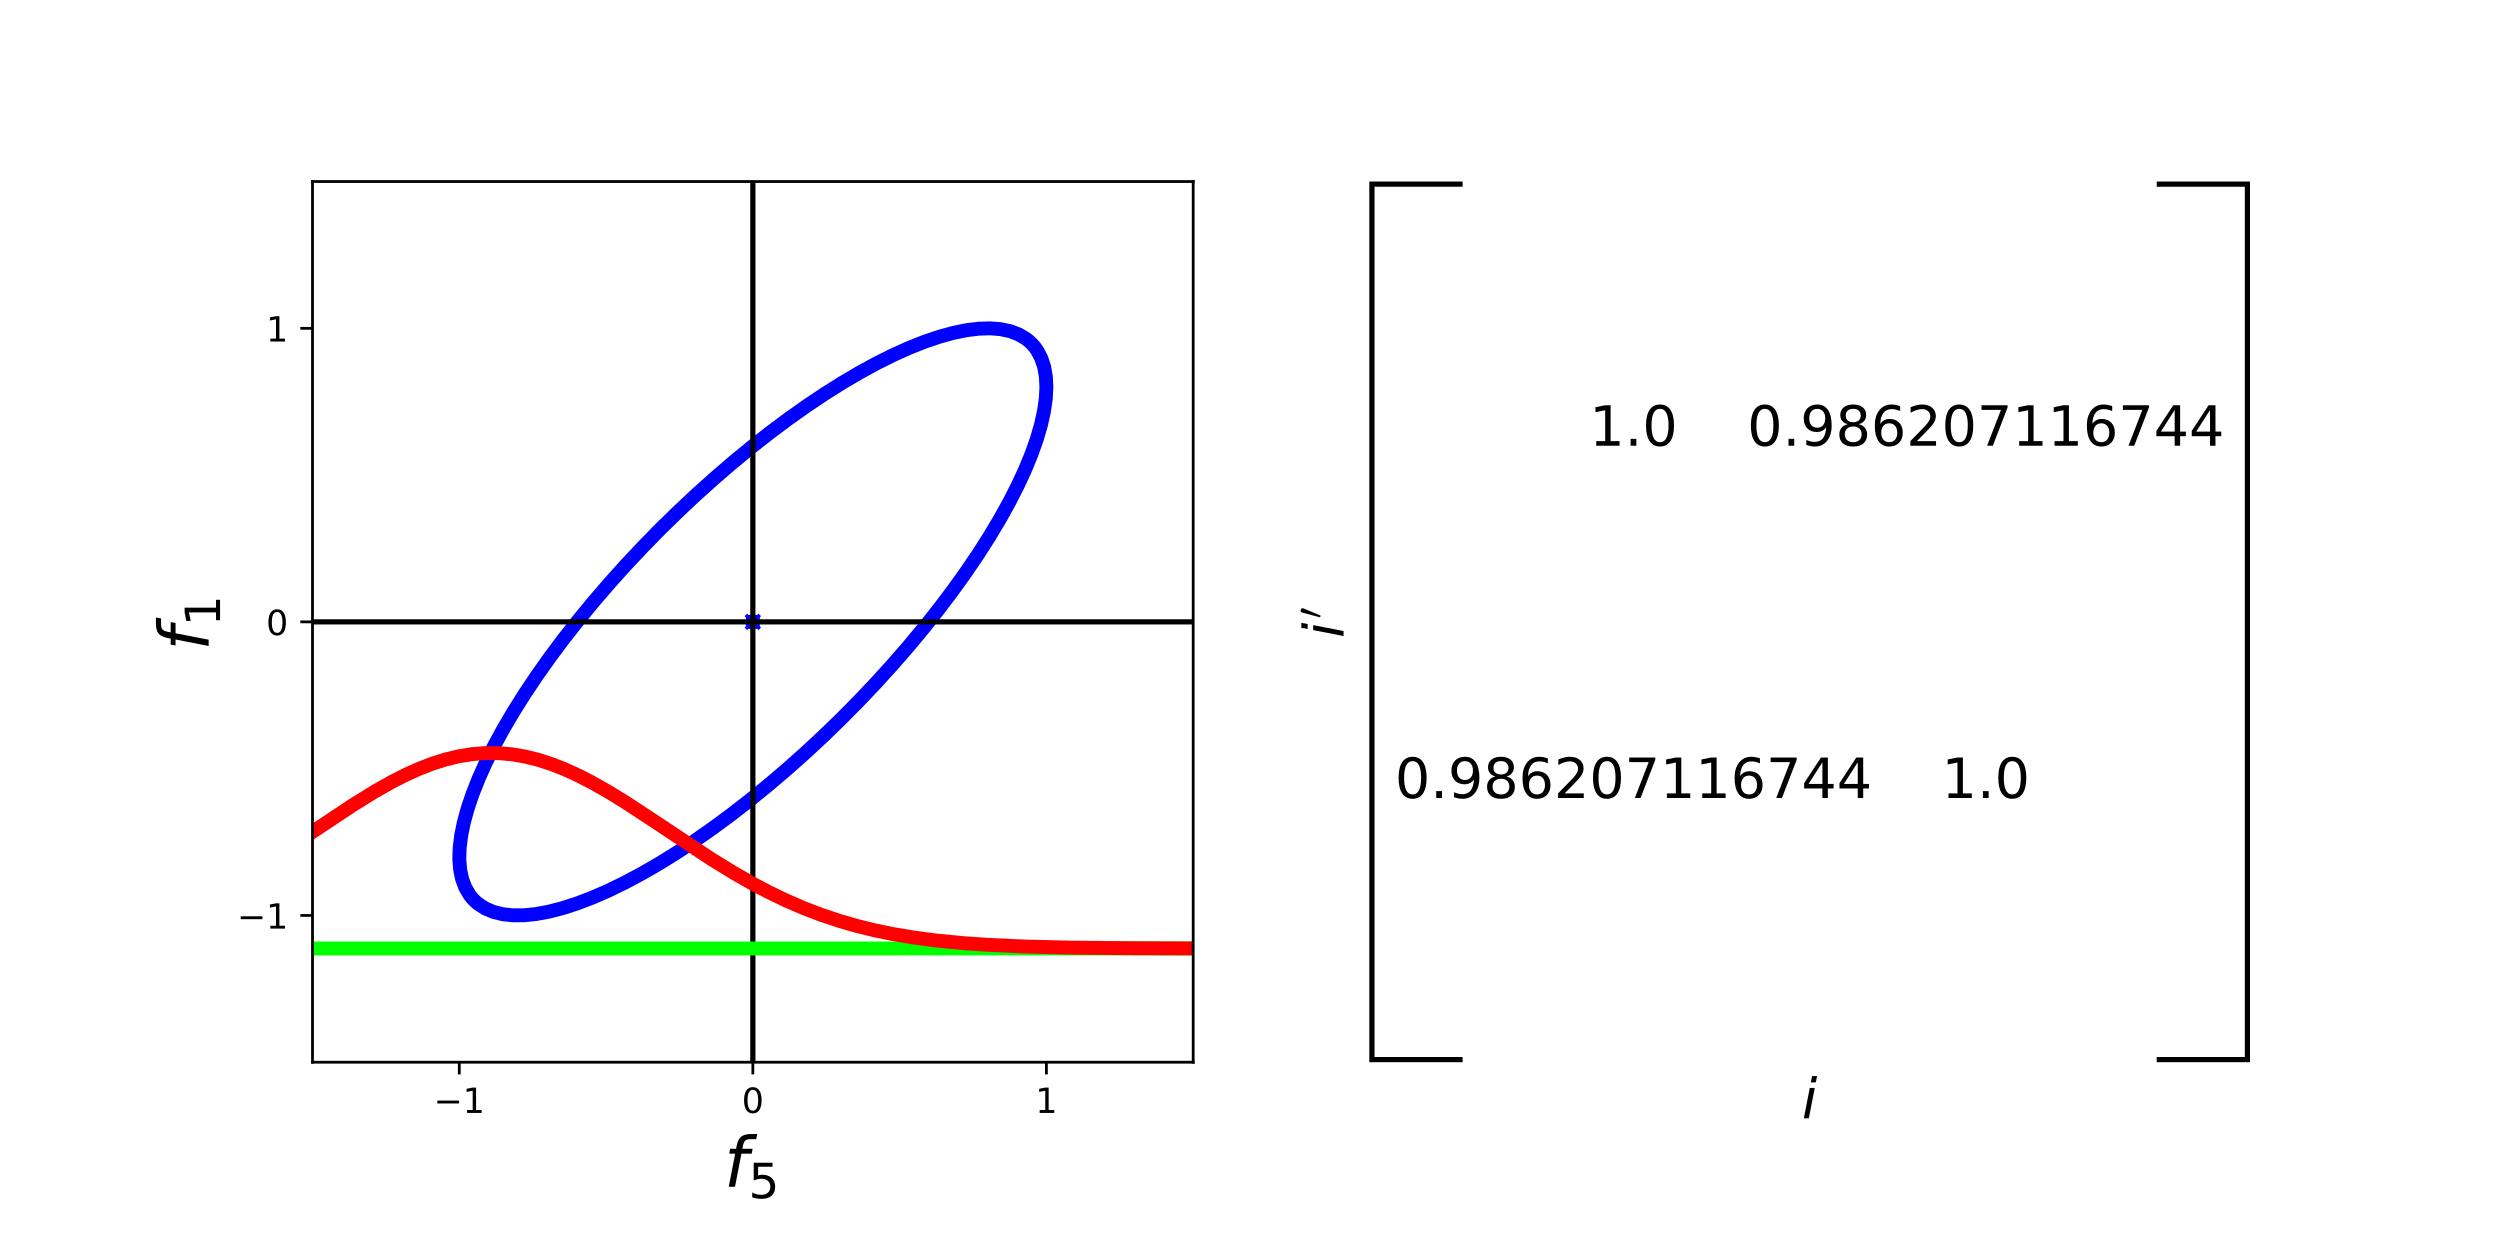
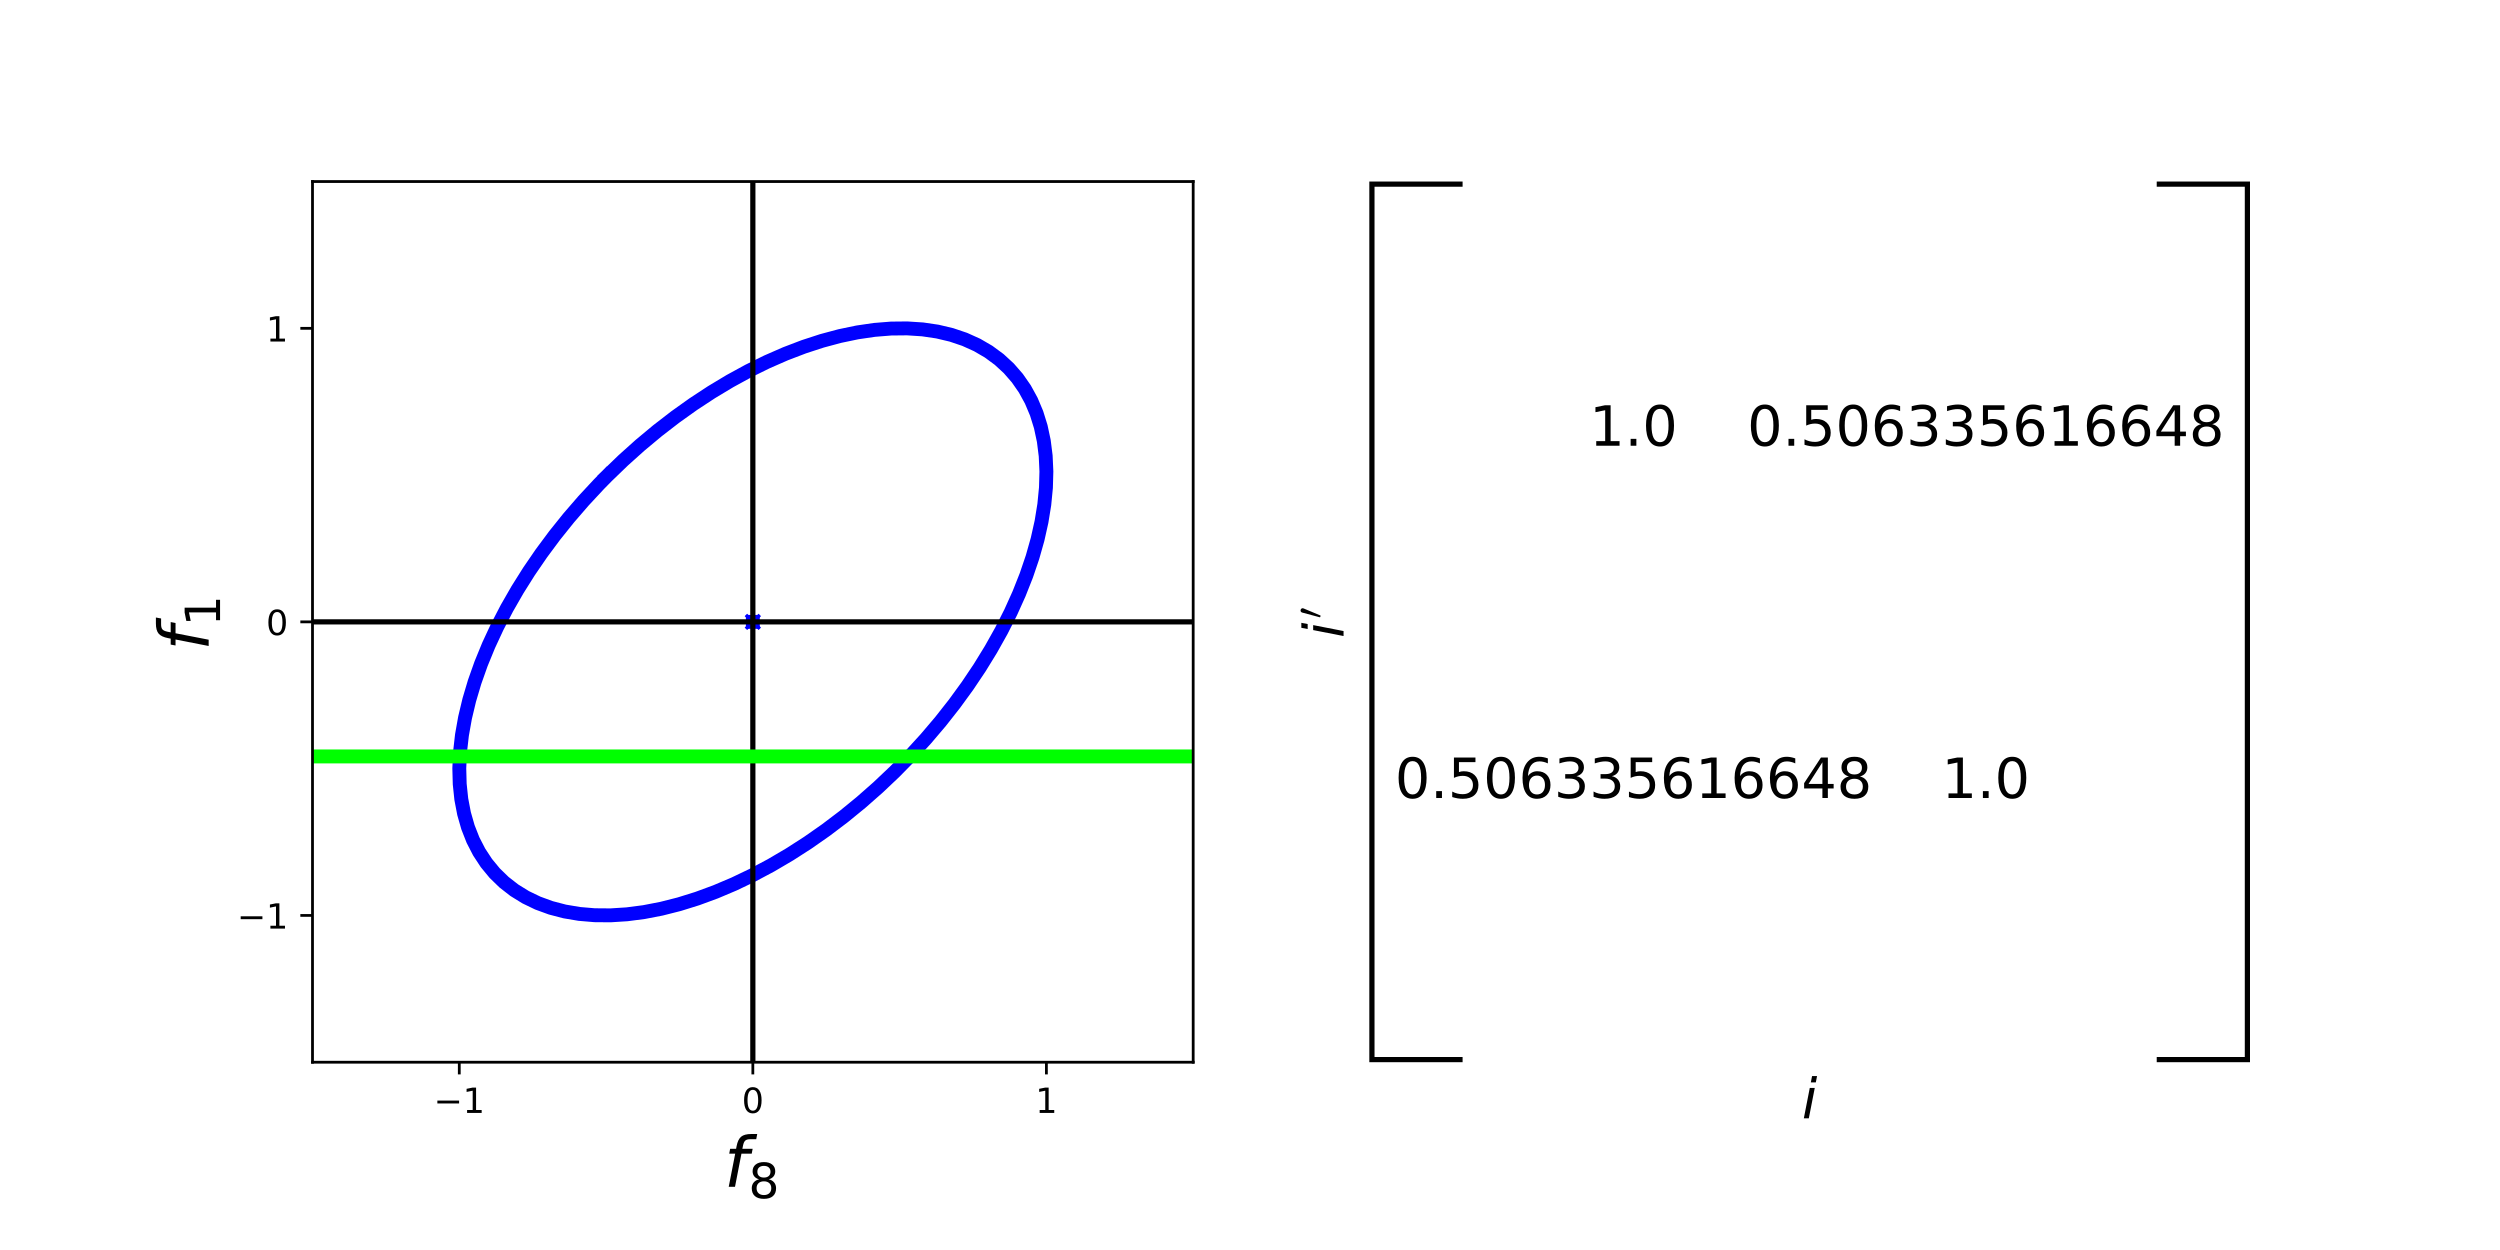
<svg xmlns="http://www.w3.org/2000/svg" xmlns:xlink="http://www.w3.org/1999/xlink" height="360pt" version="1.1" viewBox="0 0 720 360" width="720pt">
  <defs>
    <style type="text/css">
*{stroke-linecap:butt;stroke-linejoin:round;}
  </style>
  </defs>
  <g id="figure_1">
    <g id="patch_1">
      <path d="M 0 360  L 720 360  L 720 0  L 0 0  z " style="fill:none;" />
    </g>
    <g id="axes_1">
      <g id="patch_2">
        <path d="M 90 305.918  L 343.636 305.918  L 343.636 52.282  L 90 52.282  z " style="fill:none;" />
      </g>
      <g id="matplotlib.axis_1">
        <g id="xtick_1">
          <g id="line2d_1">
            <defs>
-               <path d="M 0 0  L 0 3.5  " id="mcaca46b3a8" style="stroke:#000000;stroke-width:0.8;" />
-             </defs>
-             <g>
-               <use style="stroke:#000000;stroke-width:0.8;" x="132.273" xlink:href="#mcaca46b3a8" y="305.918" />
+               <path d="M 0 0  L 0 3.5  " id="m201ad839dd" style="stroke:#000000;stroke-width:0.8;" />
+             </defs>
+             <g>
+               <use style="stroke:#000000;stroke-width:0.8;" x="132.273" xlink:href="#m201ad839dd" y="305.918" />
            </g>
          </g>
          <g id="text_1">
            <defs>
              <path d="M 10.594 35.5  L 73.188 35.5  L 73.188 27.203  L 10.594 27.203  z " id="DejaVuSans-2212" />
              <path d="M 12.406 8.297  L 28.516 8.297  L 28.516 63.922  L 10.984 60.406  L 10.984 69.391  L 28.422 72.906  L 38.281 72.906  L 38.281 8.297  L 54.391 8.297  L 54.391 0  L 12.406 0  z " id="DejaVuSans-31" />
            </defs>
            <g transform="translate(124.9016 320.5166)scale(0.1 -0.1)">
              <use xlink:href="#DejaVuSans-2212" />
              <use x="83.789" xlink:href="#DejaVuSans-31" />
            </g>
          </g>
        </g>
        <g id="xtick_2">
          <g id="line2d_2">
            <g>
-               <use style="stroke:#000000;stroke-width:0.8;" x="216.818" xlink:href="#mcaca46b3a8" y="305.918" />
+               <use style="stroke:#000000;stroke-width:0.8;" x="216.818" xlink:href="#m201ad839dd" y="305.918" />
            </g>
          </g>
          <g id="text_2">
            <defs>
              <path d="M 31.781 66.406  Q 24.172 66.406 20.328 58.906  Q 16.5 51.422 16.5 36.375  Q 16.5 21.391 20.328 13.891  Q 24.172 6.391 31.781 6.391  Q 39.453 6.391 43.281 13.891  Q 47.125 21.391 47.125 36.375  Q 47.125 51.422 43.281 58.906  Q 39.453 66.406 31.781 66.406  z M 31.781 74.219  Q 44.047 74.219 50.516 64.516  Q 56.984 54.828 56.984 36.375  Q 56.984 17.969 50.516 8.266  Q 44.047 -1.422 31.781 -1.422  Q 19.531 -1.422 13.062 8.266  Q 6.594 17.969 6.594 36.375  Q 6.594 54.828 13.062 64.516  Q 19.531 74.219 31.781 74.219  z " id="DejaVuSans-30" />
            </defs>
            <g transform="translate(213.6369 320.5166)scale(0.1 -0.1)">
              <use xlink:href="#DejaVuSans-30" />
            </g>
          </g>
        </g>
        <g id="xtick_3">
          <g id="line2d_3">
            <g>
-               <use style="stroke:#000000;stroke-width:0.8;" x="301.364" xlink:href="#mcaca46b3a8" y="305.918" />
+               <use style="stroke:#000000;stroke-width:0.8;" x="301.364" xlink:href="#m201ad839dd" y="305.918" />
            </g>
          </g>
          <g id="text_3">
            <g transform="translate(298.1824 320.5166)scale(0.1 -0.1)">
              <use xlink:href="#DejaVuSans-31" />
            </g>
          </g>
        </g>
        <g id="text_4">
          <defs>
            <path d="M 47.797 75.984  L 46.391 68.5  L 37.797 68.5  Q 32.906 68.5 30.688 66.578  Q 28.469 64.656 27.391 59.516  L 26.422 54.688  L 41.219 54.688  L 39.891 47.703  L 25.094 47.703  L 15.828 0  L 6.781 0  L 16.109 47.703  L 7.516 47.703  L 8.797 54.688  L 17.391 54.688  L 18.109 58.5  Q 19.969 68.172 24.625 72.078  Q 29.297 75.984 39.312 75.984  z " id="DejaVuSans-Oblique-66" />
-             <path d="M 10.797 72.906  L 49.516 72.906  L 49.516 64.594  L 19.828 64.594  L 19.828 46.734  Q 21.969 47.469 24.109 47.828  Q 26.266 48.188 28.422 48.188  Q 40.625 48.188 47.75 41.5  Q 54.891 34.812 54.891 23.391  Q 54.891 11.625 47.562 5.094  Q 40.234 -1.422 26.906 -1.422  Q 22.312 -1.422 17.547 -0.641  Q 12.797 0.141 7.719 1.703  L 7.719 11.625  Q 12.109 9.234 16.797 8.062  Q 21.484 6.891 26.703 6.891  Q 35.156 6.891 40.078 11.328  Q 45.016 15.766 45.016 23.391  Q 45.016 31 40.078 35.438  Q 35.156 39.891 26.703 39.891  Q 22.75 39.891 18.812 39.016  Q 14.891 38.141 10.797 36.281  z " id="DejaVuSans-35" />
+             <path d="M 31.781 34.625  Q 24.75 34.625 20.719 30.859  Q 16.703 27.094 16.703 20.516  Q 16.703 13.922 20.719 10.156  Q 24.75 6.391 31.781 6.391  Q 38.812 6.391 42.859 10.172  Q 46.922 13.969 46.922 20.516  Q 46.922 27.094 42.891 30.859  Q 38.875 34.625 31.781 34.625  z M 21.922 38.812  Q 15.578 40.375 12.031 44.719  Q 8.5 49.078 8.5 55.328  Q 8.5 64.062 14.719 69.141  Q 20.953 74.219 31.781 74.219  Q 42.672 74.219 48.875 69.141  Q 55.078 64.062 55.078 55.328  Q 55.078 49.078 51.531 44.719  Q 48 40.375 41.703 38.812  Q 48.828 37.156 52.797 32.312  Q 56.781 27.484 56.781 20.516  Q 56.781 9.906 50.312 4.234  Q 43.844 -1.422 31.781 -1.422  Q 19.734 -1.422 13.25 4.234  Q 6.781 9.906 6.781 20.516  Q 6.781 27.484 10.781 32.312  Q 14.797 37.156 21.922 38.812  z M 18.312 54.391  Q 18.312 48.734 21.844 45.562  Q 25.391 42.391 31.781 42.391  Q 38.141 42.391 41.719 45.562  Q 45.312 48.734 45.312 54.391  Q 45.312 60.062 41.719 63.234  Q 38.141 66.406 31.781 66.406  Q 25.391 66.406 21.844 63.234  Q 18.312 60.062 18.312 54.391  z " id="DejaVuSans-38" />
          </defs>
          <g transform="translate(208.5182 341.7932)scale(0.2 -0.2)">
            <use transform="translate(0 0.015625)" xlink:href="#DejaVuSans-Oblique-66" />
-             <use transform="translate(35.20508 -16.39062)scale(0.7)" xlink:href="#DejaVuSans-35" />
+             <use transform="translate(35.20508 -16.39062)scale(0.7)" xlink:href="#DejaVuSans-38" />
          </g>
        </g>
      </g>
      <g id="matplotlib.axis_2">
        <g id="ytick_1">
          <g id="line2d_4">
            <defs>
-               <path d="M 0 0  L -3.5 0  " id="me89b8727a2" style="stroke:#000000;stroke-width:0.8;" />
-             </defs>
-             <g>
-               <use style="stroke:#000000;stroke-width:0.8;" x="90" xlink:href="#me89b8727a2" y="263.645" />
+               <path d="M 0 0  L -3.5 0  " id="me2917e8e12" style="stroke:#000000;stroke-width:0.8;" />
+             </defs>
+             <g>
+               <use style="stroke:#000000;stroke-width:0.8;" x="90" xlink:href="#me2917e8e12" y="263.645" />
            </g>
          </g>
          <g id="text_5">
            <g transform="translate(68.25781 267.4447)scale(0.1 -0.1)">
              <use xlink:href="#DejaVuSans-2212" />
              <use x="83.789" xlink:href="#DejaVuSans-31" />
            </g>
          </g>
        </g>
        <g id="ytick_2">
          <g id="line2d_5">
            <g>
-               <use style="stroke:#000000;stroke-width:0.8;" x="90" xlink:href="#me89b8727a2" y="179.1" />
+               <use style="stroke:#000000;stroke-width:0.8;" x="90" xlink:href="#me2917e8e12" y="179.1" />
            </g>
          </g>
          <g id="text_6">
            <g transform="translate(76.6375 182.8992)scale(0.1 -0.1)">
              <use xlink:href="#DejaVuSans-30" />
            </g>
          </g>
        </g>
        <g id="ytick_3">
          <g id="line2d_6">
            <g>
-               <use style="stroke:#000000;stroke-width:0.8;" x="90" xlink:href="#me89b8727a2" y="94.555" />
+               <use style="stroke:#000000;stroke-width:0.8;" x="90" xlink:href="#me2917e8e12" y="94.555" />
            </g>
          </g>
          <g id="text_7">
            <g transform="translate(76.6375 98.35376)scale(0.1 -0.1)">
              <use xlink:href="#DejaVuSans-31" />
            </g>
          </g>
        </g>
        <g id="text_8">
          <g transform="translate(60.09844 187.4)rotate(-90)scale(0.2 -0.2)">
            <use transform="translate(0 0.015625)" xlink:href="#DejaVuSans-Oblique-66" />
            <use transform="translate(35.20508 -16.39062)scale(0.7)" xlink:href="#DejaVuSans-31" />
          </g>
        </g>
      </g>
      <g id="line2d_7">
-         <path clip-path="url(#p71836e16f9)" d="M 190.132 152.414  L 195.248 147.404  L 200.449 142.521  L 205.716 137.784  L 211.028 133.212  L 216.362 128.822  L 221.698 124.633  L 227.015 120.661  L 232.291 116.922  L 237.505 113.431  L 242.637 110.201  L 247.666 107.246  L 252.572 104.578  L 257.335 102.207  L 261.937 100.142  L 266.359 98.392  L 270.584 96.964  L 274.594 95.863  L 278.374 95.094  L 281.909 94.66  L 285.184 94.562  L 288.187 94.801  L 290.905 95.377  L 293.327 96.286  L 295.445 97.525  L 296.387 98.267  L 297.25 99.09  L 298.032 99.992  L 298.733 100.973  L 299.891 103.168  L 300.717 105.666  L 301.208 108.456  L 301.363 111.528  L 301.182 114.869  L 300.663 118.466  L 299.811 122.305  L 298.628 126.371  L 297.119 130.646  L 295.289 135.115  L 293.147 139.759  L 290.7 144.56  L 287.959 149.499  L 284.935 154.555  L 281.639 159.71  L 278.084 164.942  L 274.285 170.23  L 270.258 175.553  L 266.017 180.891  L 261.58 186.221  L 256.964 191.524  L 252.189 196.776  L 247.273 201.958  L 242.235 207.049  L 237.096 212.029  L 231.876 216.877  L 226.596 221.575  L 221.277 226.104  L 215.94 230.445  L 210.607 234.581  L 205.298 238.496  L 200.036 242.175  L 194.84 245.602  L 189.732 248.764  L 184.732 251.648  L 179.86 254.243  L 175.135 256.538  L 170.576 258.525  L 166.202 260.195  L 162.029 261.542  L 158.075 262.561  L 154.355 263.246  L 150.884 263.596  L 147.676 263.61  L 144.743 263.286  L 142.098 262.627  L 139.75 261.635  L 137.71 260.314  L 136.808 259.531  L 135.986 258.669  L 135.244 257.727  L 134.004 255.609  L 133.095 253.187  L 132.52 250.468  L 132.28 247.466  L 132.378 244.191  L 132.812 240.656  L 133.581 236.876  L 134.682 232.866  L 136.11 228.641  L 137.86 224.219  L 139.925 219.617  L 142.296 214.854  L 144.965 209.948  L 147.919 204.919  L 151.149 199.787  L 154.64 194.572  L 158.379 189.296  L 162.351 183.98  L 166.54 178.644  L 170.93 173.309  L 175.502 167.998  L 180.24 162.731  L 185.123 157.529  L 190.132 152.414  L 190.132 152.414  " style="fill:none;stroke:#0000ff;stroke-linecap:square;stroke-width:4;" />
+         <path clip-path="url(#p53b8338fa8)" d="M 174.814 137.096  L 179.528 132.549  L 184.391 128.188  L 189.383 124.03  L 194.484 120.092  L 199.674 116.389  L 204.933 112.935  L 210.239 109.746  L 215.571 106.833  L 220.908 104.208  L 226.229 101.881  L 231.512 99.863  L 236.737 98.16  L 241.883 96.78  L 246.928 95.728  L 251.854 95.008  L 256.639 94.624  L 261.266 94.576  L 265.716 94.866  L 269.971 95.491  L 274.014 96.449  L 277.829 97.737  L 281.401 99.349  L 284.716 101.279  L 287.759 103.519  L 290.52 106.061  L 292.988 108.894  L 295.151 112.006  L 297.002 115.386  L 298.534 119.02  L 299.74 122.894  L 300.615 126.991  L 301.157 131.297  L 301.362 135.793  L 301.23 140.461  L 300.761 145.284  L 299.958 150.241  L 298.824 155.313  L 297.363 160.48  L 295.58 165.722  L 293.484 171.017  L 291.082 176.344  L 288.384 181.682  L 285.4 187.009  L 282.144 192.305  L 278.627 197.549  L 274.863 202.719  L 270.868 207.795  L 266.658 212.756  L 262.249 217.583  L 257.659 222.257  L 252.906 226.759  L 248.009 231.071  L 242.988 235.175  L 237.862 239.057  L 232.653 242.699  L 227.381 246.087  L 222.066 249.209  L 216.731 252.051  L 211.396 254.602  L 206.082 256.852  L 200.811 258.793  L 195.605 260.416  L 190.482 261.714  L 185.465 262.683  L 180.572 263.319  L 175.825 263.62  L 171.24 263.583  L 166.837 263.21  L 162.634 262.501  L 158.646 261.46  L 154.891 260.09  L 151.382 258.398  L 148.134 256.39  L 145.16 254.073  L 142.471 251.458  L 140.079 248.554  L 137.993 245.373  L 136.221 241.929  L 134.77 238.233  L 133.646 234.302  L 132.854 230.151  L 132.397 225.797  L 132.276 221.256  L 132.492 216.547  L 133.045 211.689  L 133.931 206.701  L 135.147 201.603  L 136.69 196.415  L 138.551 191.159  L 140.725 185.854  L 143.202 180.522  L 145.972 175.185  L 149.025 169.863  L 152.348 164.578  L 155.928 159.351  L 159.751 154.203  L 163.801 149.154  L 168.063 144.224  L 172.519 139.433  L 174.814 137.096  L 174.814 137.096  " style="fill:none;stroke:#0000ff;stroke-linecap:square;stroke-width:4;" />
      </g>
      <g id="line2d_8">
-         <path clip-path="url(#p71836e16f9)" d="M 216.818 179.1  " style="fill:none;stroke:#0000ff;stroke-linecap:square;stroke-width:4;" />
+         <path clip-path="url(#p53b8338fa8)" d="M 216.818 179.1  " style="fill:none;stroke:#0000ff;stroke-linecap:square;stroke-width:4;" />
        <defs>
-           <path d="M -2 2  L 2 -2  M -2 -2  L 2 2  " id="m5db4a01284" style="stroke:#0000ff;" />
+           <path d="M -2 2  L 2 -2  M -2 -2  L 2 2  " id="m7dcf889bde" style="stroke:#0000ff;" />
        </defs>
-         <g clip-path="url(#p71836e16f9)">
-           <use style="fill:#0000ff;stroke:#0000ff;" x="216.818" xlink:href="#m5db4a01284" y="179.1" />
+         <g clip-path="url(#p53b8338fa8)">
+           <use style="fill:#0000ff;stroke:#0000ff;" x="216.818" xlink:href="#m7dcf889bde" y="179.1" />
        </g>
      </g>
      <g id="line2d_9">
-         <path clip-path="url(#p71836e16f9)" d="M 90 179.1  L 343.636 179.1  " style="fill:none;stroke:#000000;stroke-linecap:square;stroke-width:1.5;" />
+         <path clip-path="url(#p53b8338fa8)" d="M 90 179.1  L 343.636 179.1  " style="fill:none;stroke:#000000;stroke-linecap:square;stroke-width:1.5;" />
      </g>
      <g id="line2d_10">
-         <path clip-path="url(#p71836e16f9)" d="M 216.818 305.918  L 216.818 52.282  " style="fill:none;stroke:#000000;stroke-linecap:square;stroke-width:1.5;" />
+         <path clip-path="url(#p53b8338fa8)" d="M 216.818 305.918  L 216.818 52.282  " style="fill:none;stroke:#000000;stroke-linecap:square;stroke-width:1.5;" />
      </g>
      <g id="line2d_11">
-         <path clip-path="url(#p71836e16f9)" d="M 90 273.162  L 343.636 273.162  " style="fill:none;stroke:#00ff00;stroke-linecap:square;stroke-width:4;" />
-       </g>
-       <g id="line2d_12">
-         <path clip-path="url(#p71836e16f9)" d="M 90 239.587  L 101.471 231.961  L 107.844 228.011  L 112.942 225.132  L 116.766 223.185  L 120.589 221.456  L 124.413 219.97  L 128.237 218.753  L 132.06 217.825  L 135.884 217.2  L 139.708 216.89  L 143.531 216.9  L 147.355 217.23  L 151.179 217.874  L 155.002 218.821  L 158.826 220.056  L 162.65 221.558  L 166.473 223.302  L 170.297 225.261  L 175.395 228.154  L 180.493 231.299  L 188.141 236.317  L 204.71 247.323  L 211.083 251.253  L 216.181 254.179  L 221.279 256.881  L 226.377 259.339  L 231.476 261.544  L 236.574 263.496  L 241.672 265.201  L 246.77 266.671  L 251.868 267.923  L 256.967 268.976  L 263.339 270.045  L 269.712 270.878  L 277.36 271.621  L 285.007 272.146  L 295.203 272.599  L 307.949 272.908  L 325.793 273.087  L 343.636 273.143  L 343.636 273.143  " style="fill:none;stroke:#ff0000;stroke-linecap:square;stroke-width:4;" />
+         <path clip-path="url(#p53b8338fa8)" d="M 90 217.854  L 343.636 217.854  " style="fill:none;stroke:#00ff00;stroke-linecap:square;stroke-width:4;" />
      </g>
      <g id="patch_3">
        <path d="M 90 305.918  L 90 52.282  " style="fill:none;stroke:#000000;stroke-linecap:square;stroke-linejoin:miter;stroke-width:0.8;" />
      </g>
      <g id="patch_4">
        <path d="M 343.636 305.918  L 343.636 52.282  " style="fill:none;stroke:#000000;stroke-linecap:square;stroke-linejoin:miter;stroke-width:0.8;" />
      </g>
      <g id="patch_5">
        <path d="M 90 305.918  L 343.636 305.918  " style="fill:none;stroke:#000000;stroke-linecap:square;stroke-linejoin:miter;stroke-width:0.8;" />
      </g>
      <g id="patch_6">
        <path d="M 90 52.282  L 343.636 52.282  " style="fill:none;stroke:#000000;stroke-linecap:square;stroke-linejoin:miter;stroke-width:0.8;" />
      </g>
    </g>
    <g id="axes_2">
      <g id="matplotlib.axis_3">
        <g id="text_9">
          <defs>
            <path d="M 18.312 75.984  L 27.297 75.984  L 25.094 64.594  L 16.109 64.594  z M 14.203 54.688  L 23.188 54.688  L 12.5 0  L 3.516 0  z " id="DejaVuSans-Oblique-69" />
          </defs>
          <g transform="translate(518.9418 322.0757)scale(0.16 -0.16)">
            <use transform="translate(0 0.015625)" xlink:href="#DejaVuSans-Oblique-69" />
          </g>
        </g>
      </g>
      <g id="matplotlib.axis_4">
        <g id="text_10">
          <defs>
            <path d="M 3.516 5.422  Q 2.875 5.609 2.875 6.391  L 15.094 51.812  Q 15.672 53.656 17.078 54.781  Q 18.5 55.906 20.312 55.906  Q 22.656 55.906 24.438 54.359  Q 26.219 52.828 26.219 50.484  Q 26.219 49.469 25.688 48.188  L 7.625 4.984  Q 7.281 4.297 6.688 4.297  Q 6.156 4.297 5 4.781  Q 3.859 5.281 3.516 5.422  z " id="Cmsy10-30" />
          </defs>
          <g transform="translate(387.0361 183.74)rotate(-90)scale(0.16 -0.16)">
            <use transform="translate(0 0.584375)" xlink:href="#DejaVuSans-Oblique-69" />
            <use transform="translate(35.23091 38.86563)scale(0.7)" xlink:href="#Cmsy10-30" />
          </g>
        </g>
      </g>
+       <g id="line2d_12">
+         <path clip-path="url(#pab4c86b6f5)" d="M 419.727 52.282  L 394.364 52.282  L 394.364 305.918  L 419.727 305.918  " style="fill:none;stroke:#000000;stroke-linecap:square;stroke-width:3;" />
+       </g>
      <g id="line2d_13">
-         <path clip-path="url(#pef56187f18)" d="M 419.727 52.282  L 394.364 52.282  L 394.364 305.918  L 419.727 305.918  " style="fill:none;stroke:#000000;stroke-linecap:square;stroke-width:3;" />
-       </g>
-       <g id="line2d_14">
-         <path clip-path="url(#pef56187f18)" d="M 622.636 52.282  L 648 52.282  L 648 305.918  L 622.636 305.918  " style="fill:none;stroke:#000000;stroke-linecap:square;stroke-width:3;" />
+         <path clip-path="url(#pab4c86b6f5)" d="M 622.636 52.282  L 648 52.282  L 648 305.918  L 622.636 305.918  " style="fill:none;stroke:#000000;stroke-linecap:square;stroke-width:3;" />
      </g>
      <g id="text_11">
        <defs>
          <path d="M 10.688 12.406  L 21 12.406  L 21 0  L 10.688 0  z " id="DejaVuSans-2e" />
        </defs>
        <g transform="translate(457.732 128.3727)scale(0.16 -0.16)">
          <use xlink:href="#DejaVuSans-31" />
          <use x="63.623" xlink:href="#DejaVuSans-2e" />
          <use x="95.41" xlink:href="#DejaVuSans-30" />
        </g>
      </g>
      <g id="text_12">
        <defs>
-           <path d="M 10.984 1.516  L 10.984 10.5  Q 14.703 8.734 18.5 7.812  Q 22.312 6.891 25.984 6.891  Q 35.75 6.891 40.891 13.453  Q 46.047 20.016 46.781 33.406  Q 43.953 29.203 39.594 26.953  Q 35.25 24.703 29.984 24.703  Q 19.047 24.703 12.672 31.312  Q 6.297 37.938 6.297 49.422  Q 6.297 60.641 12.938 67.422  Q 19.578 74.219 30.609 74.219  Q 43.266 74.219 49.922 64.516  Q 56.594 54.828 56.594 36.375  Q 56.594 19.141 48.406 8.859  Q 40.234 -1.422 26.422 -1.422  Q 22.703 -1.422 18.891 -0.688  Q 15.094 0.047 10.984 1.516  z M 30.609 32.422  Q 37.25 32.422 41.125 36.953  Q 45.016 41.5 45.016 49.422  Q 45.016 57.281 41.125 61.844  Q 37.25 66.406 30.609 66.406  Q 23.969 66.406 20.094 61.844  Q 16.219 57.281 16.219 49.422  Q 16.219 41.5 20.094 36.953  Q 23.969 32.422 30.609 32.422  z " id="DejaVuSans-39" />
-           <path d="M 31.781 34.625  Q 24.75 34.625 20.719 30.859  Q 16.703 27.094 16.703 20.516  Q 16.703 13.922 20.719 10.156  Q 24.75 6.391 31.781 6.391  Q 38.812 6.391 42.859 10.172  Q 46.922 13.969 46.922 20.516  Q 46.922 27.094 42.891 30.859  Q 38.875 34.625 31.781 34.625  z M 21.922 38.812  Q 15.578 40.375 12.031 44.719  Q 8.5 49.078 8.5 55.328  Q 8.5 64.062 14.719 69.141  Q 20.953 74.219 31.781 74.219  Q 42.672 74.219 48.875 69.141  Q 55.078 64.062 55.078 55.328  Q 55.078 49.078 51.531 44.719  Q 48 40.375 41.703 38.812  Q 48.828 37.156 52.797 32.312  Q 56.781 27.484 56.781 20.516  Q 56.781 9.906 50.312 4.234  Q 43.844 -1.422 31.781 -1.422  Q 19.734 -1.422 13.25 4.234  Q 6.781 9.906 6.781 20.516  Q 6.781 27.484 10.781 32.312  Q 14.797 37.156 21.922 38.812  z M 18.312 54.391  Q 18.312 48.734 21.844 45.562  Q 25.391 42.391 31.781 42.391  Q 38.141 42.391 41.719 45.562  Q 45.312 48.734 45.312 54.391  Q 45.312 60.062 41.719 63.234  Q 38.141 66.406 31.781 66.406  Q 25.391 66.406 21.844 63.234  Q 18.312 60.062 18.312 54.391  z " id="DejaVuSans-38" />
+           <path d="M 10.797 72.906  L 49.516 72.906  L 49.516 64.594  L 19.828 64.594  L 19.828 46.734  Q 21.969 47.469 24.109 47.828  Q 26.266 48.188 28.422 48.188  Q 40.625 48.188 47.75 41.5  Q 54.891 34.812 54.891 23.391  Q 54.891 11.625 47.562 5.094  Q 40.234 -1.422 26.906 -1.422  Q 22.312 -1.422 17.547 -0.641  Q 12.797 0.141 7.719 1.703  L 7.719 11.625  Q 12.109 9.234 16.797 8.062  Q 21.484 6.891 26.703 6.891  Q 35.156 6.891 40.078 11.328  Q 45.016 15.766 45.016 23.391  Q 45.016 31 40.078 35.438  Q 35.156 39.891 26.703 39.891  Q 22.75 39.891 18.812 39.016  Q 14.891 38.141 10.797 36.281  z " id="DejaVuSans-35" />
          <path d="M 33.016 40.375  Q 26.375 40.375 22.484 35.828  Q 18.609 31.297 18.609 23.391  Q 18.609 15.531 22.484 10.953  Q 26.375 6.391 33.016 6.391  Q 39.656 6.391 43.531 10.953  Q 47.406 15.531 47.406 23.391  Q 47.406 31.297 43.531 35.828  Q 39.656 40.375 33.016 40.375  z M 52.594 71.297  L 52.594 62.312  Q 48.875 64.062 45.094 64.984  Q 41.312 65.922 37.594 65.922  Q 27.828 65.922 22.672 59.328  Q 17.531 52.734 16.797 39.406  Q 19.672 43.656 24.016 45.922  Q 28.375 48.188 33.594 48.188  Q 44.578 48.188 50.953 41.516  Q 57.328 34.859 57.328 23.391  Q 57.328 12.156 50.688 5.359  Q 44.047 -1.422 33.016 -1.422  Q 20.359 -1.422 13.672 8.266  Q 6.984 17.969 6.984 36.375  Q 6.984 53.656 15.188 63.938  Q 23.391 74.219 37.203 74.219  Q 40.922 74.219 44.703 73.484  Q 48.484 72.75 52.594 71.297  z " id="DejaVuSans-36" />
-           <path d="M 19.188 8.297  L 53.609 8.297  L 53.609 0  L 7.328 0  L 7.328 8.297  Q 12.938 14.109 22.625 23.891  Q 32.328 33.688 34.812 36.531  Q 39.547 41.844 41.422 45.531  Q 43.312 49.219 43.312 52.781  Q 43.312 58.594 39.234 62.25  Q 35.156 65.922 28.609 65.922  Q 23.969 65.922 18.812 64.312  Q 13.672 62.703 7.812 59.422  L 7.812 69.391  Q 13.766 71.781 18.938 73  Q 24.125 74.219 28.422 74.219  Q 39.75 74.219 46.484 68.547  Q 53.219 62.891 53.219 53.422  Q 53.219 48.922 51.531 44.891  Q 49.859 40.875 45.406 35.406  Q 44.188 33.984 37.641 27.219  Q 31.109 20.453 19.188 8.297  z " id="DejaVuSans-32" />
-           <path d="M 8.203 72.906  L 55.078 72.906  L 55.078 68.703  L 28.609 0  L 18.312 0  L 43.219 64.594  L 8.203 64.594  z " id="DejaVuSans-37" />
+           <path d="M 40.578 39.312  Q 47.656 37.797 51.625 33  Q 55.609 28.219 55.609 21.188  Q 55.609 10.406 48.188 4.484  Q 40.766 -1.422 27.094 -1.422  Q 22.516 -1.422 17.656 -0.516  Q 12.797 0.391 7.625 2.203  L 7.625 11.719  Q 11.719 9.328 16.594 8.109  Q 21.484 6.891 26.812 6.891  Q 36.078 6.891 40.938 10.547  Q 45.797 14.203 45.797 21.188  Q 45.797 27.641 41.281 31.266  Q 36.766 34.906 28.719 34.906  L 20.219 34.906  L 20.219 43.016  L 29.109 43.016  Q 36.375 43.016 40.234 45.922  Q 44.094 48.828 44.094 54.297  Q 44.094 59.906 40.109 62.906  Q 36.141 65.922 28.719 65.922  Q 24.656 65.922 20.016 65.031  Q 15.375 64.156 9.812 62.312  L 9.812 71.094  Q 15.438 72.656 20.344 73.438  Q 25.25 74.219 29.594 74.219  Q 40.828 74.219 47.359 69.109  Q 53.906 64.016 53.906 55.328  Q 53.906 49.266 50.438 45.094  Q 46.969 40.922 40.578 39.312  z " id="DejaVuSans-33" />
          <path d="M 37.797 64.312  L 12.891 25.391  L 37.797 25.391  z M 35.203 72.906  L 47.609 72.906  L 47.609 25.391  L 58.016 25.391  L 58.016 17.188  L 47.609 17.188  L 47.609 0  L 37.797 0  L 37.797 17.188  L 4.891 17.188  L 4.891 26.703  z " id="DejaVuSans-34" />
        </defs>
        <g transform="translate(503.1966 128.3727)scale(0.16 -0.16)">
          <use xlink:href="#DejaVuSans-30" />
          <use x="63.623" xlink:href="#DejaVuSans-2e" />
-           <use x="95.41" xlink:href="#DejaVuSans-39" />
-           <use x="159.033" xlink:href="#DejaVuSans-38" />
+           <use x="95.41" xlink:href="#DejaVuSans-35" />
+           <use x="159.033" xlink:href="#DejaVuSans-30" />
          <use x="222.656" xlink:href="#DejaVuSans-36" />
-           <use x="286.279" xlink:href="#DejaVuSans-32" />
-           <use x="349.902" xlink:href="#DejaVuSans-30" />
-           <use x="413.525" xlink:href="#DejaVuSans-37" />
-           <use x="477.148" xlink:href="#DejaVuSans-31" />
+           <use x="286.279" xlink:href="#DejaVuSans-33" />
+           <use x="349.902" xlink:href="#DejaVuSans-33" />
+           <use x="413.525" xlink:href="#DejaVuSans-35" />
+           <use x="477.148" xlink:href="#DejaVuSans-36" />
          <use x="540.771" xlink:href="#DejaVuSans-31" />
          <use x="604.395" xlink:href="#DejaVuSans-36" />
-           <use x="668.018" xlink:href="#DejaVuSans-37" />
+           <use x="668.018" xlink:href="#DejaVuSans-36" />
          <use x="731.641" xlink:href="#DejaVuSans-34" />
-           <use x="795.264" xlink:href="#DejaVuSans-34" />
+           <use x="795.264" xlink:href="#DejaVuSans-38" />
        </g>
      </g>
      <g id="text_13">
        <g transform="translate(401.742 229.8273)scale(0.16 -0.16)">
          <use xlink:href="#DejaVuSans-30" />
          <use x="63.623" xlink:href="#DejaVuSans-2e" />
-           <use x="95.41" xlink:href="#DejaVuSans-39" />
-           <use x="159.033" xlink:href="#DejaVuSans-38" />
+           <use x="95.41" xlink:href="#DejaVuSans-35" />
+           <use x="159.033" xlink:href="#DejaVuSans-30" />
          <use x="222.656" xlink:href="#DejaVuSans-36" />
-           <use x="286.279" xlink:href="#DejaVuSans-32" />
-           <use x="349.902" xlink:href="#DejaVuSans-30" />
-           <use x="413.525" xlink:href="#DejaVuSans-37" />
-           <use x="477.148" xlink:href="#DejaVuSans-31" />
+           <use x="286.279" xlink:href="#DejaVuSans-33" />
+           <use x="349.902" xlink:href="#DejaVuSans-33" />
+           <use x="413.525" xlink:href="#DejaVuSans-35" />
+           <use x="477.148" xlink:href="#DejaVuSans-36" />
          <use x="540.771" xlink:href="#DejaVuSans-31" />
          <use x="604.395" xlink:href="#DejaVuSans-36" />
-           <use x="668.018" xlink:href="#DejaVuSans-37" />
+           <use x="668.018" xlink:href="#DejaVuSans-36" />
          <use x="731.641" xlink:href="#DejaVuSans-34" />
-           <use x="795.264" xlink:href="#DejaVuSans-34" />
+           <use x="795.264" xlink:href="#DejaVuSans-38" />
        </g>
      </g>
      <g id="text_14">
        <g transform="translate(559.1866 229.8273)scale(0.16 -0.16)">
          <use xlink:href="#DejaVuSans-31" />
          <use x="63.623" xlink:href="#DejaVuSans-2e" />
          <use x="95.41" xlink:href="#DejaVuSans-30" />
        </g>
      </g>
    </g>
  </g>
  <defs>
-     <clipPath id="p71836e16f9">
+     <clipPath id="p53b8338fa8">
      <rect height="253.636" width="253.636" x="90" y="52.282" />
    </clipPath>
-     <clipPath id="pef56187f18">
+     <clipPath id="pab4c86b6f5">
      <rect height="253.636" width="253.636" x="394.364" y="52.282" />
    </clipPath>
  </defs>
</svg>
